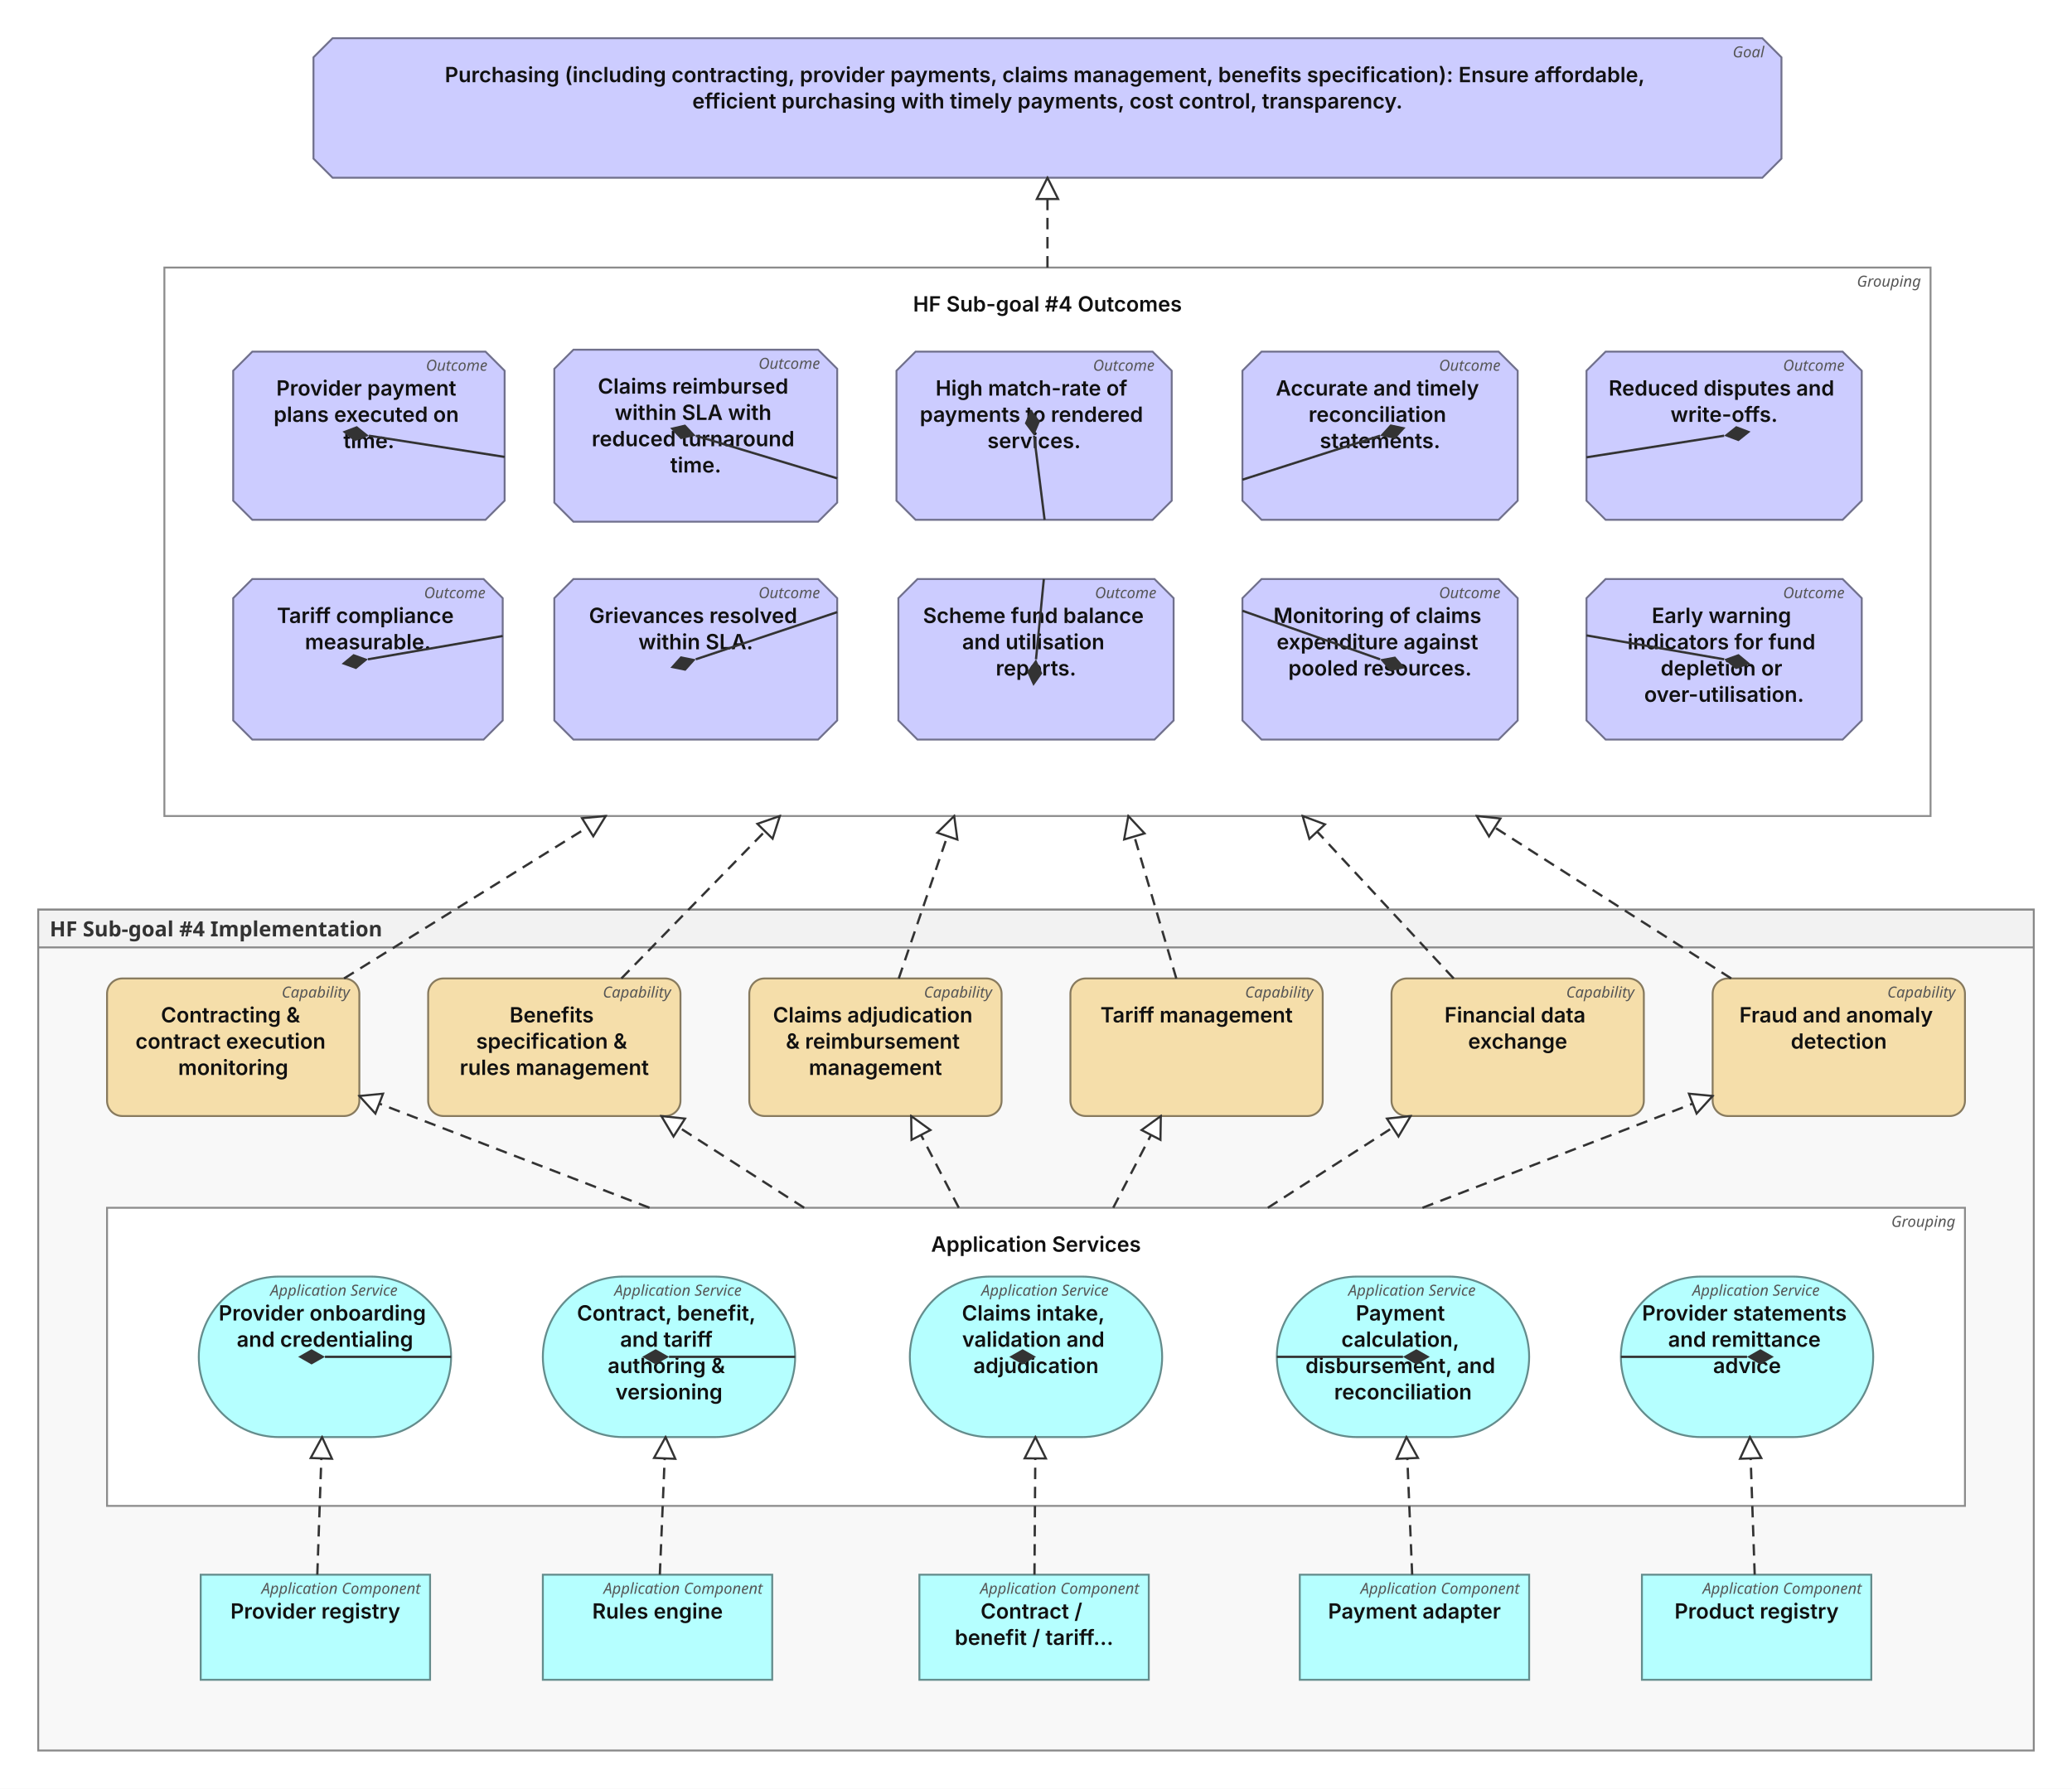
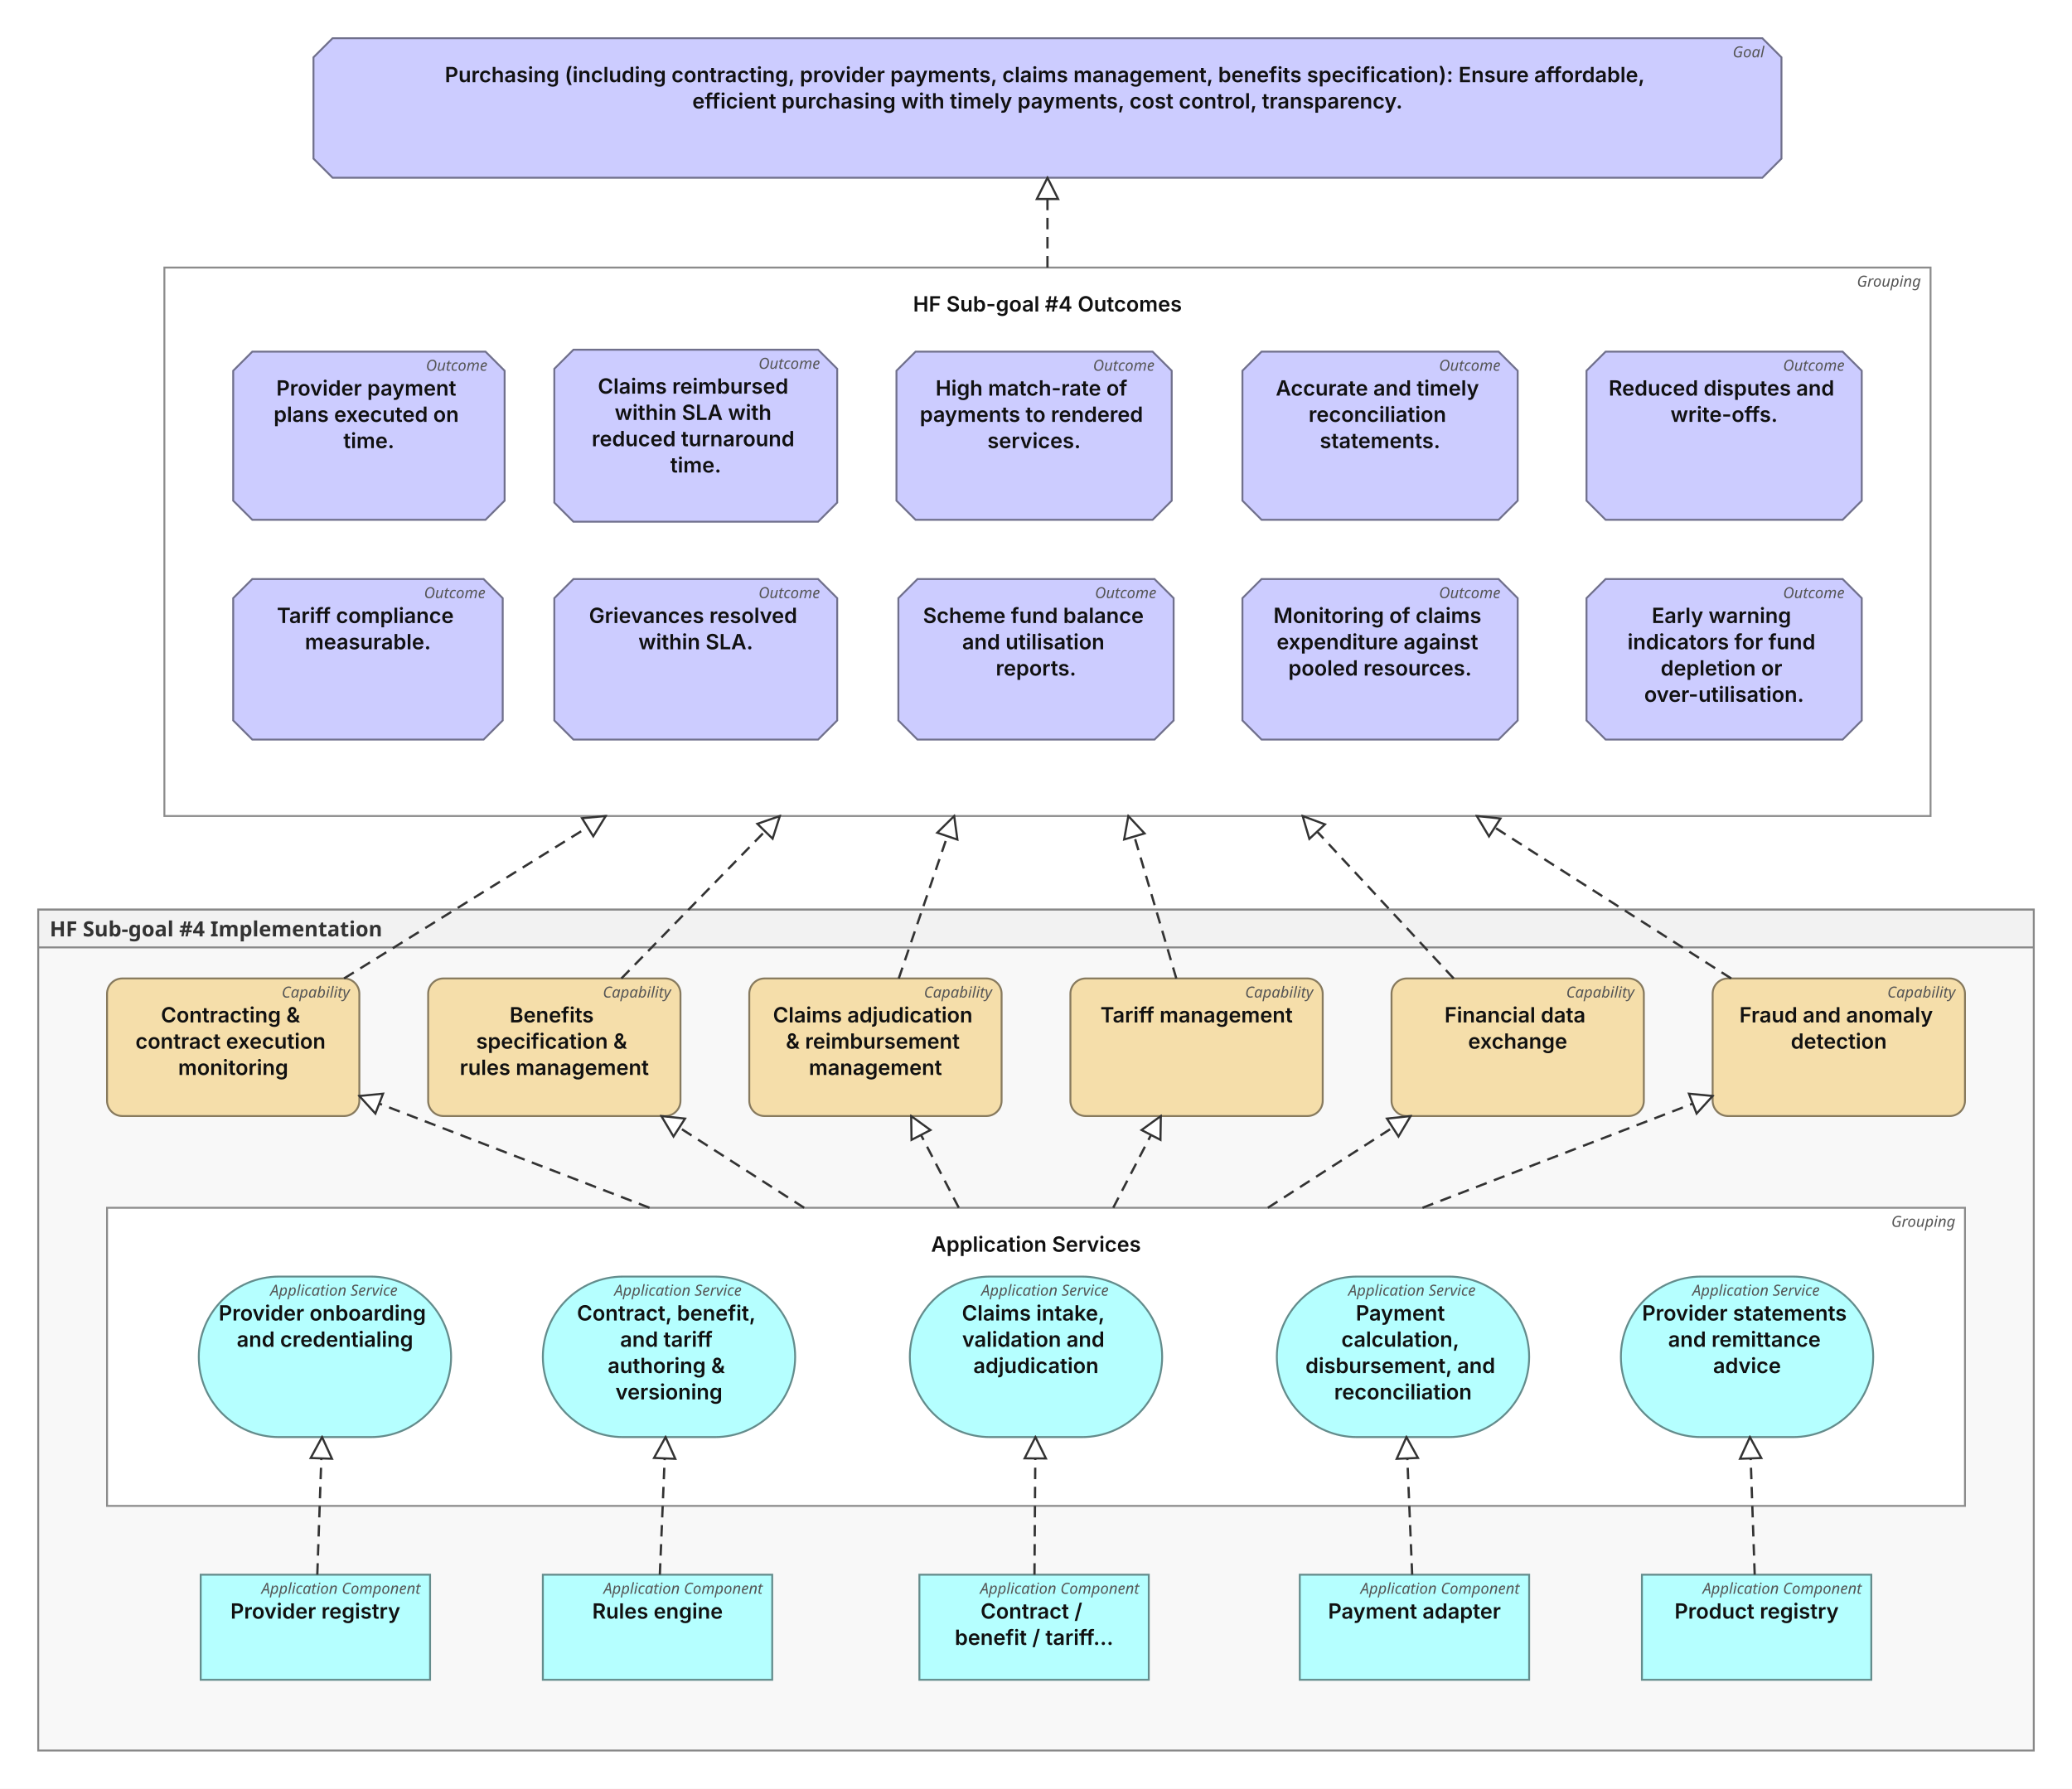
<svg xmlns="http://www.w3.org/2000/svg" viewBox="16 76 1084 936" width="1084" height="936" role="img" aria-labelledby="av-title">
  <style>
.av-name{font:600 11px system-ui,-apple-system,"Segoe UI",sans-serif;fill:#111}
.av-type{font:italic 8px system-ui,sans-serif;fill:#555}
.av-group{font:600 11px system-ui,sans-serif;fill:#333}
.av-note{font:10px system-ui,sans-serif;fill:#222}
.av-rel{font:9px system-ui,sans-serif;fill:#333;paint-order:stroke;stroke:#fff;stroke-width:3px}
a:hover rect,a:hover polygon,a:focus rect,a:focus polygon{stroke:#06c;stroke-width:2.5}
</style>
  <defs>
    <marker id="arrow-open" viewBox="0 0 12 12" refX="11" refY="6" markerWidth="11" markerHeight="11" orient="auto-start-reverse" markerUnits="userSpaceOnUse">
      <path d="M1 1 L11 6 L1 11" fill="none" stroke="#333" stroke-width="1.3" />
    </marker>
    <marker id="arrow-filled" viewBox="0 0 12 12" refX="11" refY="6" markerWidth="11" markerHeight="11" orient="auto-start-reverse" markerUnits="userSpaceOnUse">
      <path d="M1 1 L11 6 L1 11 Z" fill="#333" />
    </marker>
    <marker id="arrow-small" viewBox="0 0 10 10" refX="9" refY="5" markerWidth="8" markerHeight="8" orient="auto-start-reverse" markerUnits="userSpaceOnUse">
      <path d="M1 1 L9 5 L1 9" fill="none" stroke="#333" stroke-width="1.2" />
    </marker>
    <marker id="triangle-hollow" viewBox="0 0 14 14" refX="13" refY="7" markerWidth="13" markerHeight="13" orient="auto-start-reverse" markerUnits="userSpaceOnUse">
      <path d="M1 1 L13 7 L1 13 Z" fill="#fff" stroke="#333" stroke-width="1.2" />
    </marker>
    <marker id="diamond-filled" viewBox="0 0 16 10" refX="1" refY="5" markerWidth="16" markerHeight="10" orient="auto-start-reverse" markerUnits="userSpaceOnUse">
      <path d="M1 5 L8 1 L15 5 L8 9 Z" fill="#333" />
    </marker>
    <marker id="diamond-hollow" viewBox="0 0 16 10" refX="1" refY="5" markerWidth="16" markerHeight="10" orient="auto-start-reverse" markerUnits="userSpaceOnUse">
      <path d="M1 5 L8 1 L15 5 L8 9 Z" fill="#fff" stroke="#333" stroke-width="1.2" />
    </marker>
    <marker id="dot" viewBox="0 0 8 8" refX="4" refY="4" markerWidth="7" markerHeight="7" orient="auto" markerUnits="userSpaceOnUse">
      <circle cx="4" cy="4" r="3.2" fill="#333" />
    </marker>
    <pattern id="missing" width="8" height="8" patternUnits="userSpaceOnUse" patternTransform="rotate(45)">
      <rect width="8" height="8" fill="#fff" />
      <line x1="0" y1="0" x2="0" y2="8" stroke="#d33" stroke-width="2" />
    </pattern>
  </defs>
  <rect x="16" y="76" width="1084" height="936" fill="#fff" />
  <a href="../../../en/dpi-h-ra/archimate/0.2.0-draft.3/elements/id-bbda116d3e4045edb39ecb17d51a9461/" target="_top">
    <polygon points="190,96 938,96 948,106 948,159 938,169 190,169 180,159 180,106" fill="#ccccff" stroke="#70708c" stroke-width="1" />
    <text class="av-type" x="939" y="106" text-anchor="end">Goal</text>
    <text class="av-name" x="564" y="119" text-anchor="middle">
      <tspan x="564" dy="0">Purchasing (including contracting, provider payments, claims management, benefits specification): Ensure affordable,</tspan>
      <tspan x="564" dy="13.75">efficient purchasing with timely payments, cost control, transparency.</tspan>
    </text>
  </a>
  <a href="../../../en/dpi-h-ra/archimate/0.2.0-draft.3/elements/id-8d5f8d8fc6ed492983dcd5a2af5956a5/" target="_top">
    <rect x="102" y="216" width="924" height="287" fill="#ffffff" stroke="#8c8c8c" stroke-width="1" />
    <text class="av-type" x="1021" y="226" text-anchor="end">Grouping</text>
    <text class="av-name" x="564" y="239" text-anchor="middle">
      <tspan x="564" dy="0">HF Sub-goal #4 Outcomes</tspan>
    </text>
  </a>
  <a href="../../../en/dpi-h-ra/archimate/0.2.0-draft.3/elements/id-2bd8fe59447a4ebe9a92e4c0409d2ee6/" target="_top">
    <polygon points="148,260 270,260 280,270 280,338 270,348 148,348 138,338 138,270" fill="#ccccff" stroke="#70708c" stroke-width="1" />
    <text class="av-type" x="271" y="270" text-anchor="end">Outcome</text>
    <text class="av-name" x="209" y="283" text-anchor="middle">
      <tspan x="209" dy="0">Provider payment</tspan>
      <tspan x="209" dy="13.75">plans executed on</tspan>
      <tspan x="209" dy="13.75">time.</tspan>
    </text>
  </a>
  <a href="../../../en/dpi-h-ra/archimate/0.2.0-draft.3/elements/id-e03b3aefe0e249c0a475acab64ec6e2f/" target="_top">
    <polygon points="316,259 444,259 454,269 454,339 444,349 316,349 306,339 306,269" fill="#ccccff" stroke="#70708c" stroke-width="1" />
    <text class="av-type" x="445" y="269" text-anchor="end">Outcome</text>
    <text class="av-name" x="380" y="282" text-anchor="middle">
      <tspan x="380" dy="0">Claims reimbursed</tspan>
      <tspan x="380" dy="13.75">within SLA with</tspan>
      <tspan x="380" dy="13.75">reduced turnaround</tspan>
      <tspan x="380" dy="13.75">time.</tspan>
    </text>
  </a>
  <a href="../../../en/dpi-h-ra/archimate/0.2.0-draft.3/elements/id-da2412e35e644d36ae6f289c35c7a2de/" target="_top">
    <polygon points="495,260 619,260 629,270 629,338 619,348 495,348 485,338 485,270" fill="#ccccff" stroke="#70708c" stroke-width="1" />
    <text class="av-type" x="620" y="270" text-anchor="end">Outcome</text>
    <text class="av-name" x="557" y="283" text-anchor="middle">
      <tspan x="557" dy="0">High match-rate of</tspan>
      <tspan x="557" dy="13.75">payments to rendered</tspan>
      <tspan x="557" dy="13.75">services.</tspan>
    </text>
  </a>
  <a href="../../../en/dpi-h-ra/archimate/0.2.0-draft.3/elements/id-abf19e4a866f47d4be5679396393e019/" target="_top">
    <polygon points="676,260 800,260 810,270 810,338 800,348 676,348 666,338 666,270" fill="#ccccff" stroke="#70708c" stroke-width="1" />
    <text class="av-type" x="801" y="270" text-anchor="end">Outcome</text>
    <text class="av-name" x="738" y="283" text-anchor="middle">
      <tspan x="738" dy="0">Accurate and timely</tspan>
      <tspan x="738" dy="13.75">reconciliation</tspan>
      <tspan x="738" dy="13.75">statements.</tspan>
    </text>
  </a>
  <a href="../../../en/dpi-h-ra/archimate/0.2.0-draft.3/elements/id-2423ff77358b499683c3c81f557eeec9/" target="_top">
    <polygon points="856,260 980,260 990,270 990,338 980,348 856,348 846,338 846,270" fill="#ccccff" stroke="#70708c" stroke-width="1" />
    <text class="av-type" x="981" y="270" text-anchor="end">Outcome</text>
    <text class="av-name" x="918" y="283" text-anchor="middle">
      <tspan x="918" dy="0">Reduced disputes and</tspan>
      <tspan x="918" dy="13.75">write-offs.</tspan>
    </text>
  </a>
  <a href="../../../en/dpi-h-ra/archimate/0.2.0-draft.3/elements/id-301c2499b7ee47f8b709e48acbec0260/" target="_top">
    <polygon points="148,379 269,379 279,389 279,453 269,463 148,463 138,453 138,389" fill="#ccccff" stroke="#70708c" stroke-width="1" />
    <text class="av-type" x="270" y="389" text-anchor="end">Outcome</text>
    <text class="av-name" x="208.5" y="402" text-anchor="middle">
      <tspan x="208.5" dy="0">Tariff compliance</tspan>
      <tspan x="208.5" dy="13.75">measurable.</tspan>
    </text>
  </a>
  <a href="../../../en/dpi-h-ra/archimate/0.2.0-draft.3/elements/id-d9092690dc4c4a0e81b0f2ec26d9eef2/" target="_top">
    <polygon points="316,379 444,379 454,389 454,453 444,463 316,463 306,453 306,389" fill="#ccccff" stroke="#70708c" stroke-width="1" />
    <text class="av-type" x="445" y="389" text-anchor="end">Outcome</text>
    <text class="av-name" x="380" y="402" text-anchor="middle">
      <tspan x="380" dy="0">Grievances resolved</tspan>
      <tspan x="380" dy="13.75">within SLA.</tspan>
    </text>
  </a>
  <a href="../../../en/dpi-h-ra/archimate/0.2.0-draft.3/elements/id-d97c672dba5f4a439d1c5c8ace039f67/" target="_top">
    <polygon points="496,379 620,379 630,389 630,453 620,463 496,463 486,453 486,389" fill="#ccccff" stroke="#70708c" stroke-width="1" />
    <text class="av-type" x="621" y="389" text-anchor="end">Outcome</text>
    <text class="av-name" x="558" y="402" text-anchor="middle">
      <tspan x="558" dy="0">Scheme fund balance</tspan>
      <tspan x="558" dy="13.75">and utilisation</tspan>
      <tspan x="558" dy="13.75">reports.</tspan>
    </text>
  </a>
  <a href="../../../en/dpi-h-ra/archimate/0.2.0-draft.3/elements/id-90e82e26fd714316a1da668f35f8251b/" target="_top">
    <polygon points="676,379 800,379 810,389 810,453 800,463 676,463 666,453 666,389" fill="#ccccff" stroke="#70708c" stroke-width="1" />
    <text class="av-type" x="801" y="389" text-anchor="end">Outcome</text>
    <text class="av-name" x="738" y="402" text-anchor="middle">
      <tspan x="738" dy="0">Monitoring of claims</tspan>
      <tspan x="738" dy="13.75">expenditure against</tspan>
      <tspan x="738" dy="13.75">pooled resources.</tspan>
    </text>
  </a>
  <a href="../../../en/dpi-h-ra/archimate/0.2.0-draft.3/elements/id-16f44f890004438e9f0a05a6b05811f3/" target="_top">
    <polygon points="856,379 980,379 990,389 990,453 980,463 856,463 846,453 846,389" fill="#ccccff" stroke="#70708c" stroke-width="1" />
    <text class="av-type" x="981" y="389" text-anchor="end">Outcome</text>
    <text class="av-name" x="918" y="402" text-anchor="middle">
      <tspan x="918" dy="0">Early warning</tspan>
      <tspan x="918" dy="13.75">indicators for fund</tspan>
      <tspan x="918" dy="13.75">depletion or</tspan>
      <tspan x="918" dy="13.75">over-utilisation.</tspan>
    </text>
  </a>
  <g class="av-g">
    <rect x="36" y="552" width="1044" height="440" fill="#f2f2f2" fill-opacity=".55" stroke="#888" />
    <rect x="36" y="552" width="1044" height="19.75" fill="#f2f2f2" stroke="#888" />
    <text class="av-group" x="42" y="566">HF Sub-goal #4 Implementation</text>
  </g>
  <a href="../../../en/dpi-h-ra/archimate/0.2.0-draft.3/elements/id-45c2aaa7e9934074950c99aa79e21cfc/" target="_top">
    <rect x="72" y="708" width="972" height="156" fill="#ffffff" stroke="#8c8c8c" stroke-width="1" />
    <text class="av-type" x="1039" y="718" text-anchor="end">Grouping</text>
    <text class="av-name" x="558" y="731" text-anchor="middle">
      <tspan x="558" dy="0">Application Services</tspan>
    </text>
  </a>
  <a href="../../../en/dpi-h-ra/archimate/0.2.0-draft.3/elements/id-21ad976dddce4f05afda8b514278a497/" target="_top">
    <rect x="120" y="744" width="132" height="84" rx="42" fill="#b5ffff" stroke="#648c8c" stroke-width="1" />
    <text class="av-type" x="224" y="754" text-anchor="end">Application Service</text>
    <text class="av-name" x="186" y="767" text-anchor="middle">
      <tspan x="186" dy="0">Provider onboarding</tspan>
      <tspan x="186" dy="13.75">and credentialing</tspan>
    </text>
  </a>
  <a href="../../../en/dpi-h-ra/archimate/0.2.0-draft.3/elements/id-ebe5ebd10fbd48ab81212ff1f7166053/" target="_top">
    <rect x="300" y="744" width="132" height="84" rx="42" fill="#b5ffff" stroke="#648c8c" stroke-width="1" />
    <text class="av-type" x="404" y="754" text-anchor="end">Application Service</text>
    <text class="av-name" x="366" y="767" text-anchor="middle">
      <tspan x="366" dy="0">Contract, benefit,</tspan>
      <tspan x="366" dy="13.75">and tariff</tspan>
      <tspan x="366" dy="13.75">authoring &amp;</tspan>
      <tspan x="366" dy="13.75">versioning</tspan>
    </text>
  </a>
  <a href="../../../en/dpi-h-ra/archimate/0.2.0-draft.3/elements/id-f9160c2c633f43d68dc0c5407fcb3556/" target="_top">
    <rect x="492" y="744" width="132" height="84" rx="42" fill="#b5ffff" stroke="#648c8c" stroke-width="1" />
    <text class="av-type" x="596" y="754" text-anchor="end">Application Service</text>
    <text class="av-name" x="558" y="767" text-anchor="middle">
      <tspan x="558" dy="0">Claims intake,</tspan>
      <tspan x="558" dy="13.75">validation and</tspan>
      <tspan x="558" dy="13.75">adjudication</tspan>
    </text>
  </a>
  <a href="../../../en/dpi-h-ra/archimate/0.2.0-draft.3/elements/id-41319b730b804a8391b887e17d826638/" target="_top">
    <rect x="684" y="744" width="132" height="84" rx="42" fill="#b5ffff" stroke="#648c8c" stroke-width="1" />
    <text class="av-type" x="788" y="754" text-anchor="end">Application Service</text>
    <text class="av-name" x="750" y="767" text-anchor="middle">
      <tspan x="750" dy="0">Payment</tspan>
      <tspan x="750" dy="13.75">calculation,</tspan>
      <tspan x="750" dy="13.75">disbursement, and</tspan>
      <tspan x="750" dy="13.75">reconciliation</tspan>
    </text>
  </a>
  <a href="../../../en/dpi-h-ra/archimate/0.2.0-draft.3/elements/id-cac98c020ee3472fafb25c21baad5005/" target="_top">
    <rect x="864" y="744" width="132" height="84" rx="42" fill="#b5ffff" stroke="#648c8c" stroke-width="1" />
    <text class="av-type" x="968" y="754" text-anchor="end">Application Service</text>
    <text class="av-name" x="930" y="767" text-anchor="middle">
      <tspan x="930" dy="0">Provider statements</tspan>
      <tspan x="930" dy="13.75">and remittance</tspan>
      <tspan x="930" dy="13.75">advice</tspan>
    </text>
  </a>
  <a href="../../../en/dpi-h-ra/archimate/0.2.0-draft.3/elements/id-bdf46380a80540eab0191ad8807644cb/" target="_top">
    <rect x="912" y="588" width="132" height="72" rx="8" fill="#f5deaa" stroke="#877a5e" stroke-width="1" />
    <text class="av-type" x="1039" y="598" text-anchor="end">Capability</text>
    <text class="av-name" x="978" y="611" text-anchor="middle">
      <tspan x="978" dy="0">Fraud and anomaly</tspan>
      <tspan x="978" dy="13.75">detection</tspan>
    </text>
  </a>
  <a href="../../../en/dpi-h-ra/archimate/0.2.0-draft.3/elements/id-26af465ba86946158ae19ada621774e0/" target="_top">
    <rect x="121" y="900" width="120" height="55" fill="#b5ffff" stroke="#648c8c" stroke-width="1" />
    <text class="av-type" x="236" y="910" text-anchor="end">Application Component</text>
    <text class="av-name" x="181" y="923" text-anchor="middle">
      <tspan x="181" dy="0">Provider registry</tspan>
    </text>
  </a>
  <a href="../../../en/dpi-h-ra/archimate/0.2.0-draft.3/elements/id-119f7e04abd04db09ba54fce75a95501/" target="_top">
    <rect x="497" y="900" width="120" height="55" fill="#b5ffff" stroke="#648c8c" stroke-width="1" />
    <text class="av-type" x="612" y="910" text-anchor="end">Application Component</text>
    <text class="av-name" x="557" y="923" text-anchor="middle">
      <tspan x="557" dy="0">Contract /</tspan>
      <tspan x="557" dy="13.75">benefit / tariff…</tspan>
    </text>
  </a>
  <a href="../../../en/dpi-h-ra/archimate/0.2.0-draft.3/elements/id-d594570864b64a63a368cf4c1d37311c/" target="_top">
    <rect x="875" y="900" width="120" height="55" fill="#b5ffff" stroke="#648c8c" stroke-width="1" />
    <text class="av-type" x="990" y="910" text-anchor="end">Application Component</text>
    <text class="av-name" x="935" y="923" text-anchor="middle">
      <tspan x="935" dy="0">Product registry</tspan>
    </text>
  </a>
  <a href="../../../en/dpi-h-ra/archimate/0.2.0-draft.3/elements/id-2ced4feb7f044565a32af0efccb63486/" target="_top">
    <rect x="696" y="900" width="120" height="55" fill="#b5ffff" stroke="#648c8c" stroke-width="1" />
    <text class="av-type" x="811" y="910" text-anchor="end">Application Component</text>
    <text class="av-name" x="756" y="923" text-anchor="middle">
      <tspan x="756" dy="0">Payment adapter</tspan>
    </text>
  </a>
  <a href="../../../en/dpi-h-ra/archimate/0.2.0-draft.3/elements/id-04fa40ecf4734beda9e6dec5cf6dfb89/" target="_top">
    <rect x="72" y="588" width="132" height="72" rx="8" fill="#f5deaa" stroke="#877a5e" stroke-width="1" />
    <text class="av-type" x="199" y="598" text-anchor="end">Capability</text>
    <text class="av-name" x="138" y="611" text-anchor="middle">
      <tspan x="138" dy="0">Contracting &amp;</tspan>
      <tspan x="138" dy="13.75">contract execution</tspan>
      <tspan x="138" dy="13.75">monitoring</tspan>
    </text>
  </a>
  <a href="../../../en/dpi-h-ra/archimate/0.2.0-draft.3/elements/id-806699c473dc4aaba8be84453f86ae45/" target="_top">
    <rect x="408" y="588" width="132" height="72" rx="8" fill="#f5deaa" stroke="#877a5e" stroke-width="1" />
    <text class="av-type" x="535" y="598" text-anchor="end">Capability</text>
    <text class="av-name" x="474" y="611" text-anchor="middle">
      <tspan x="474" dy="0">Claims adjudication</tspan>
      <tspan x="474" dy="13.75">&amp; reimbursement</tspan>
      <tspan x="474" dy="13.75">management</tspan>
    </text>
  </a>
  <a href="../../../en/dpi-h-ra/archimate/0.2.0-draft.3/elements/id-c8e759f5393c46b2913ed89685da2aa3/" target="_top">
    <rect x="240" y="588" width="132" height="72" rx="8" fill="#f5deaa" stroke="#877a5e" stroke-width="1" />
    <text class="av-type" x="367" y="598" text-anchor="end">Capability</text>
    <text class="av-name" x="306" y="611" text-anchor="middle">
      <tspan x="306" dy="0">Benefits</tspan>
      <tspan x="306" dy="13.75">specification &amp;</tspan>
      <tspan x="306" dy="13.75">rules management</tspan>
    </text>
  </a>
  <a href="../../../en/dpi-h-ra/archimate/0.2.0-draft.3/elements/id-0d06d183aa4143d2bde19efce7b43e76/" target="_top">
    <rect x="744" y="588" width="132" height="72" rx="8" fill="#f5deaa" stroke="#877a5e" stroke-width="1" />
    <text class="av-type" x="871" y="598" text-anchor="end">Capability</text>
    <text class="av-name" x="810" y="611" text-anchor="middle">
      <tspan x="810" dy="0">Financial data</tspan>
      <tspan x="810" dy="13.75">exchange</tspan>
    </text>
  </a>
  <a href="../../../en/dpi-h-ra/archimate/0.2.0-draft.3/elements/id-9656a25d21764b3ea9fc54f74319e64d/" target="_top">
    <rect x="300" y="900" width="120" height="55" fill="#b5ffff" stroke="#648c8c" stroke-width="1" />
    <text class="av-type" x="415" y="910" text-anchor="end">Application Component</text>
    <text class="av-name" x="360" y="923" text-anchor="middle">
      <tspan x="360" dy="0">Rules engine</tspan>
    </text>
  </a>
  <a href="../../../en/dpi-h-ra/archimate/0.2.0-draft.3/elements/id-0ada4609f1274bacb660d9068f4977cf/" target="_top">
    <rect x="576" y="588" width="132" height="72" rx="8" fill="#f5deaa" stroke="#877a5e" stroke-width="1" />
    <text class="av-type" x="703" y="598" text-anchor="end">Capability</text>
    <text class="av-name" x="642" y="611" text-anchor="middle">
      <tspan x="642" dy="0">Tariff management</tspan>
    </text>
  </a>
-   <a href="../../../en/dpi-h-ra/archimate/0.2.0-draft.3/relationships/id-0f94becfa7d3432ba930a7da43f14177/" target="_top">
-     <path d="M209 304 L280 315.1" fill="none" stroke="#333" stroke-width="1.2" marker-start="url(#diamond-filled)" />
-     <path d="M209 304 L280 315.1" fill="none" stroke="transparent" stroke-width="8" />
-   </a>
-   <a href="../../../en/dpi-h-ra/archimate/0.2.0-draft.3/relationships/id-7f2bd45143d94835a028e60d2c9d3b46/" target="_top">
-     <path d="M380 304 L454 326.3" fill="none" stroke="#333" stroke-width="1.2" marker-start="url(#diamond-filled)" />
-     <path d="M380 304 L454 326.3" fill="none" stroke="transparent" stroke-width="8" />
-   </a>
-   <a href="../../../en/dpi-h-ra/archimate/0.2.0-draft.3/relationships/id-ffafdb6f0eed426d8ad03a9779123608/" target="_top">
-     <path d="M557 304 L562.5 348" fill="none" stroke="#333" stroke-width="1.2" marker-start="url(#diamond-filled)" />
-     <path d="M557 304 L562.5 348" fill="none" stroke="transparent" stroke-width="8" />
-   </a>
-   <a href="../../../en/dpi-h-ra/archimate/0.2.0-draft.3/relationships/id-8403cdd79c9d452b840f9f782f6a8861/" target="_top">
-     <path d="M738 304 L666 327" fill="none" stroke="#333" stroke-width="1.2" marker-start="url(#diamond-filled)" />
-     <path d="M738 304 L666 327" fill="none" stroke="transparent" stroke-width="8" />
-   </a>
-   <a href="../../../en/dpi-h-ra/archimate/0.2.0-draft.3/relationships/id-619be1d6f26946dc8d1fe881c569fc10/" target="_top">
-     <path d="M918 304 L846 315.3" fill="none" stroke="#333" stroke-width="1.2" marker-start="url(#diamond-filled)" />
-     <path d="M918 304 L846 315.3" fill="none" stroke="transparent" stroke-width="8" />
-   </a>
-   <a href="../../../en/dpi-h-ra/archimate/0.2.0-draft.3/relationships/id-e5ceb33fe344471da3b65658dfbed106/" target="_top">
-     <path d="M208.5 421 L279 408.8" fill="none" stroke="#333" stroke-width="1.2" marker-start="url(#diamond-filled)" />
-     <path d="M208.5 421 L279 408.8" fill="none" stroke="transparent" stroke-width="8" />
-   </a>
-   <a href="../../../en/dpi-h-ra/archimate/0.2.0-draft.3/relationships/id-30b1455453984821aa5ce7d405f2af87/" target="_top">
-     <path d="M380 421 L454 396.3" fill="none" stroke="#333" stroke-width="1.2" marker-start="url(#diamond-filled)" />
-     <path d="M380 421 L454 396.3" fill="none" stroke="transparent" stroke-width="8" />
-   </a>
-   <a href="../../../en/dpi-h-ra/archimate/0.2.0-draft.3/relationships/id-eb31ada1e670492aba2249608e388a69/" target="_top">
-     <path d="M558 421 L562.1 379" fill="none" stroke="#333" stroke-width="1.2" marker-start="url(#diamond-filled)" />
-     <path d="M558 421 L562.1 379" fill="none" stroke="transparent" stroke-width="8" />
-   </a>
-   <a href="../../../en/dpi-h-ra/archimate/0.2.0-draft.3/relationships/id-bcdd89292ec1411abba7dc75819a593a/" target="_top">
-     <path d="M738 421 L666 395.6" fill="none" stroke="#333" stroke-width="1.2" marker-start="url(#diamond-filled)" />
-     <path d="M738 421 L666 395.6" fill="none" stroke="transparent" stroke-width="8" />
-   </a>
-   <a href="../../../en/dpi-h-ra/archimate/0.2.0-draft.3/relationships/id-5ae8436834bd459db0d32e2ecbb6ada4/" target="_top">
-     <path d="M918 421 L846 408.5" fill="none" stroke="#333" stroke-width="1.2" marker-start="url(#diamond-filled)" />
-     <path d="M918 421 L846 408.5" fill="none" stroke="transparent" stroke-width="8" />
-   </a>
  <a href="../../../en/dpi-h-ra/archimate/0.2.0-draft.3/relationships/id-612ec711f9874ee9ac9e530e686fa22c/" target="_top">
    <path d="M564 216 L564 169" fill="none" stroke="#333" stroke-width="1.2" stroke-dasharray="6 4" marker-end="url(#triangle-hollow)" />
    <path d="M564 216 L564 169" fill="none" stroke="transparent" stroke-width="8" />
  </a>
-   <a href="../../../en/dpi-h-ra/archimate/0.2.0-draft.3/relationships/id-7368dae0037643488f305f101a58fc08/" target="_top">
-     <path d="M186 786 L252 786" fill="none" stroke="#333" stroke-width="1.2" marker-start="url(#diamond-filled)" />
-     <path d="M186 786 L252 786" fill="none" stroke="transparent" stroke-width="8" />
-   </a>
-   <a href="../../../en/dpi-h-ra/archimate/0.2.0-draft.3/relationships/id-f70fe130782a46d0a1336303896d0e61/" target="_top">
-     <path d="M366 786 L432 786" fill="none" stroke="#333" stroke-width="1.2" marker-start="url(#diamond-filled)" />
-     <path d="M366 786 L432 786" fill="none" stroke="transparent" stroke-width="8" />
-   </a>
-   <a href="../../../en/dpi-h-ra/archimate/0.2.0-draft.3/relationships/id-dfc847ebe2004967850291634d29e072/" target="_top">
-     <path d="M558 786 L558 786" fill="none" stroke="#333" stroke-width="1.2" marker-start="url(#diamond-filled)" />
-     <path d="M558 786 L558 786" fill="none" stroke="transparent" stroke-width="8" />
-   </a>
-   <a href="../../../en/dpi-h-ra/archimate/0.2.0-draft.3/relationships/id-6fa64e83eca642789e9c0192fa5dd47a/" target="_top">
-     <path d="M750 786 L684 786" fill="none" stroke="#333" stroke-width="1.2" marker-start="url(#diamond-filled)" />
-     <path d="M750 786 L684 786" fill="none" stroke="transparent" stroke-width="8" />
-   </a>
-   <a href="../../../en/dpi-h-ra/archimate/0.2.0-draft.3/relationships/id-d91c36a4a23e4be9b33d5eda8a35e861/" target="_top">
-     <path d="M930 786 L864 786" fill="none" stroke="#333" stroke-width="1.2" marker-start="url(#diamond-filled)" />
-     <path d="M930 786 L864 786" fill="none" stroke="transparent" stroke-width="8" />
-   </a>
  <a href="../../../en/dpi-h-ra/archimate/0.2.0-draft.3/relationships/id-544b177bb9a0483489449a7629aff182/" target="_top">
    <path d="M355.8 708 L204 649.5" fill="none" stroke="#333" stroke-width="1.2" stroke-dasharray="6 4" marker-end="url(#triangle-hollow)" />
    <path d="M355.8 708 L204 649.5" fill="none" stroke="transparent" stroke-width="8" />
  </a>
  <a href="../../../en/dpi-h-ra/archimate/0.2.0-draft.3/relationships/id-9318556fb2484446b483ec47116b1149/" target="_top">
    <path d="M436.7 708 L362 660" fill="none" stroke="#333" stroke-width="1.2" stroke-dasharray="6 4" marker-end="url(#triangle-hollow)" />
    <path d="M436.7 708 L362 660" fill="none" stroke="transparent" stroke-width="8" />
  </a>
  <a href="../../../en/dpi-h-ra/archimate/0.2.0-draft.3/relationships/id-1c56455ddab24a2ab6956a0b268b65ac/" target="_top">
    <path d="M517.6 708 L492.7 660" fill="none" stroke="#333" stroke-width="1.2" stroke-dasharray="6 4" marker-end="url(#triangle-hollow)" />
    <path d="M517.6 708 L492.7 660" fill="none" stroke="transparent" stroke-width="8" />
  </a>
  <a href="../../../en/dpi-h-ra/archimate/0.2.0-draft.3/relationships/id-a3d733b492c748c38e1b696270a11b52/" target="_top">
    <path d="M598.4 708 L623.3 660" fill="none" stroke="#333" stroke-width="1.2" stroke-dasharray="6 4" marker-end="url(#triangle-hollow)" />
    <path d="M598.4 708 L623.3 660" fill="none" stroke="transparent" stroke-width="8" />
  </a>
  <a href="../../../en/dpi-h-ra/archimate/0.2.0-draft.3/relationships/id-121644a97cde44968cf6466fc5166202/" target="_top">
    <path d="M679.3 708 L754 660" fill="none" stroke="#333" stroke-width="1.2" stroke-dasharray="6 4" marker-end="url(#triangle-hollow)" />
    <path d="M679.3 708 L754 660" fill="none" stroke="transparent" stroke-width="8" />
  </a>
  <a href="../../../en/dpi-h-ra/archimate/0.2.0-draft.3/relationships/id-61ea69e8009447e6a8b2a63f669e1a28/" target="_top">
    <path d="M760.2 708 L912 649.5" fill="none" stroke="#333" stroke-width="1.2" stroke-dasharray="6 4" marker-end="url(#triangle-hollow)" />
    <path d="M760.2 708 L912 649.5" fill="none" stroke="transparent" stroke-width="8" />
  </a>
  <a href="../../../en/dpi-h-ra/archimate/0.2.0-draft.3/relationships/id-674769ac5b1c45d1a4fbe621b1938d96/" target="_top">
    <path d="M921.7 588 L788.6 503" fill="none" stroke="#333" stroke-width="1.2" stroke-dasharray="6 4" marker-end="url(#triangle-hollow)" />
    <path d="M921.7 588 L788.6 503" fill="none" stroke="transparent" stroke-width="8" />
  </a>
  <a href="../../../en/dpi-h-ra/archimate/0.2.0-draft.3/relationships/id-fb456e0043b141d7ba426768fcbdf875/" target="_top">
    <path d="M182 900 L184.5 828" fill="none" stroke="#333" stroke-width="1.2" stroke-dasharray="6 4" marker-end="url(#triangle-hollow)" />
    <path d="M182 900 L184.5 828" fill="none" stroke="transparent" stroke-width="8" />
  </a>
  <a href="../../../en/dpi-h-ra/archimate/0.2.0-draft.3/relationships/id-2f4b9958ad3f47dd9aba8ba2f4a86054/" target="_top">
    <path d="M557.2 900 L557.7 828" fill="none" stroke="#333" stroke-width="1.2" stroke-dasharray="6 4" marker-end="url(#triangle-hollow)" />
    <path d="M557.2 900 L557.7 828" fill="none" stroke="transparent" stroke-width="8" />
  </a>
  <a href="../../../en/dpi-h-ra/archimate/0.2.0-draft.3/relationships/id-0f5a2a1dc834446bb21405d8471eab66/" target="_top">
    <path d="M934 900 L931.5 828" fill="none" stroke="#333" stroke-width="1.2" stroke-dasharray="6 4" marker-end="url(#triangle-hollow)" />
    <path d="M934 900 L931.5 828" fill="none" stroke="transparent" stroke-width="8" />
  </a>
  <a href="../../../en/dpi-h-ra/archimate/0.2.0-draft.3/relationships/id-5f035c94bfb74934b15c22562fc7fccc/" target="_top">
    <path d="M754.8 900 L751.8 828" fill="none" stroke="#333" stroke-width="1.2" stroke-dasharray="6 4" marker-end="url(#triangle-hollow)" />
    <path d="M754.8 900 L751.8 828" fill="none" stroke="transparent" stroke-width="8" />
  </a>
  <a href="../../../en/dpi-h-ra/archimate/0.2.0-draft.3/relationships/id-75fbb4fe2d4f49ecbfa4c97376d32e22/" target="_top">
    <path d="M196 588 L332.9 503" fill="none" stroke="#333" stroke-width="1.2" stroke-dasharray="6 4" marker-end="url(#triangle-hollow)" />
    <path d="M196 588 L332.9 503" fill="none" stroke="transparent" stroke-width="8" />
  </a>
  <a href="../../../en/dpi-h-ra/archimate/0.2.0-draft.3/relationships/id-6180fda5c88a43749935d69fc17cb436/" target="_top">
    <path d="M486.2 588 L515.2 503" fill="none" stroke="#333" stroke-width="1.2" stroke-dasharray="6 4" marker-end="url(#triangle-hollow)" />
    <path d="M486.2 588 L515.2 503" fill="none" stroke="transparent" stroke-width="8" />
  </a>
  <a href="../../../en/dpi-h-ra/archimate/0.2.0-draft.3/relationships/id-8bf9ef0be0d64193849c1957329a1212/" target="_top">
    <path d="M341.1 588 L424 503" fill="none" stroke="#333" stroke-width="1.2" stroke-dasharray="6 4" marker-end="url(#triangle-hollow)" />
    <path d="M341.1 588 L424 503" fill="none" stroke="transparent" stroke-width="8" />
  </a>
  <a href="../../../en/dpi-h-ra/archimate/0.2.0-draft.3/relationships/id-e9207391269b4db9afe4f7b4fd53f204/" target="_top">
    <path d="M776.5 588 L697.5 503" fill="none" stroke="#333" stroke-width="1.2" stroke-dasharray="6 4" marker-end="url(#triangle-hollow)" />
    <path d="M776.5 588 L697.5 503" fill="none" stroke="transparent" stroke-width="8" />
  </a>
  <a href="../../../en/dpi-h-ra/archimate/0.2.0-draft.3/relationships/id-388bc8c32a924c52a4f94bfaa8d348e6/" target="_top">
    <path d="M361.2 900 L364.2 828" fill="none" stroke="#333" stroke-width="1.2" stroke-dasharray="6 4" marker-end="url(#triangle-hollow)" />
    <path d="M361.2 900 L364.2 828" fill="none" stroke="transparent" stroke-width="8" />
  </a>
  <a href="../../../en/dpi-h-ra/archimate/0.2.0-draft.3/relationships/id-a76979f93a224a9681d2dea7fd478e15/" target="_top">
    <path d="M631.4 588 L606.3 503" fill="none" stroke="#333" stroke-width="1.2" stroke-dasharray="6 4" marker-end="url(#triangle-hollow)" />
    <path d="M631.4 588 L606.3 503" fill="none" stroke="transparent" stroke-width="8" />
  </a>
</svg>
